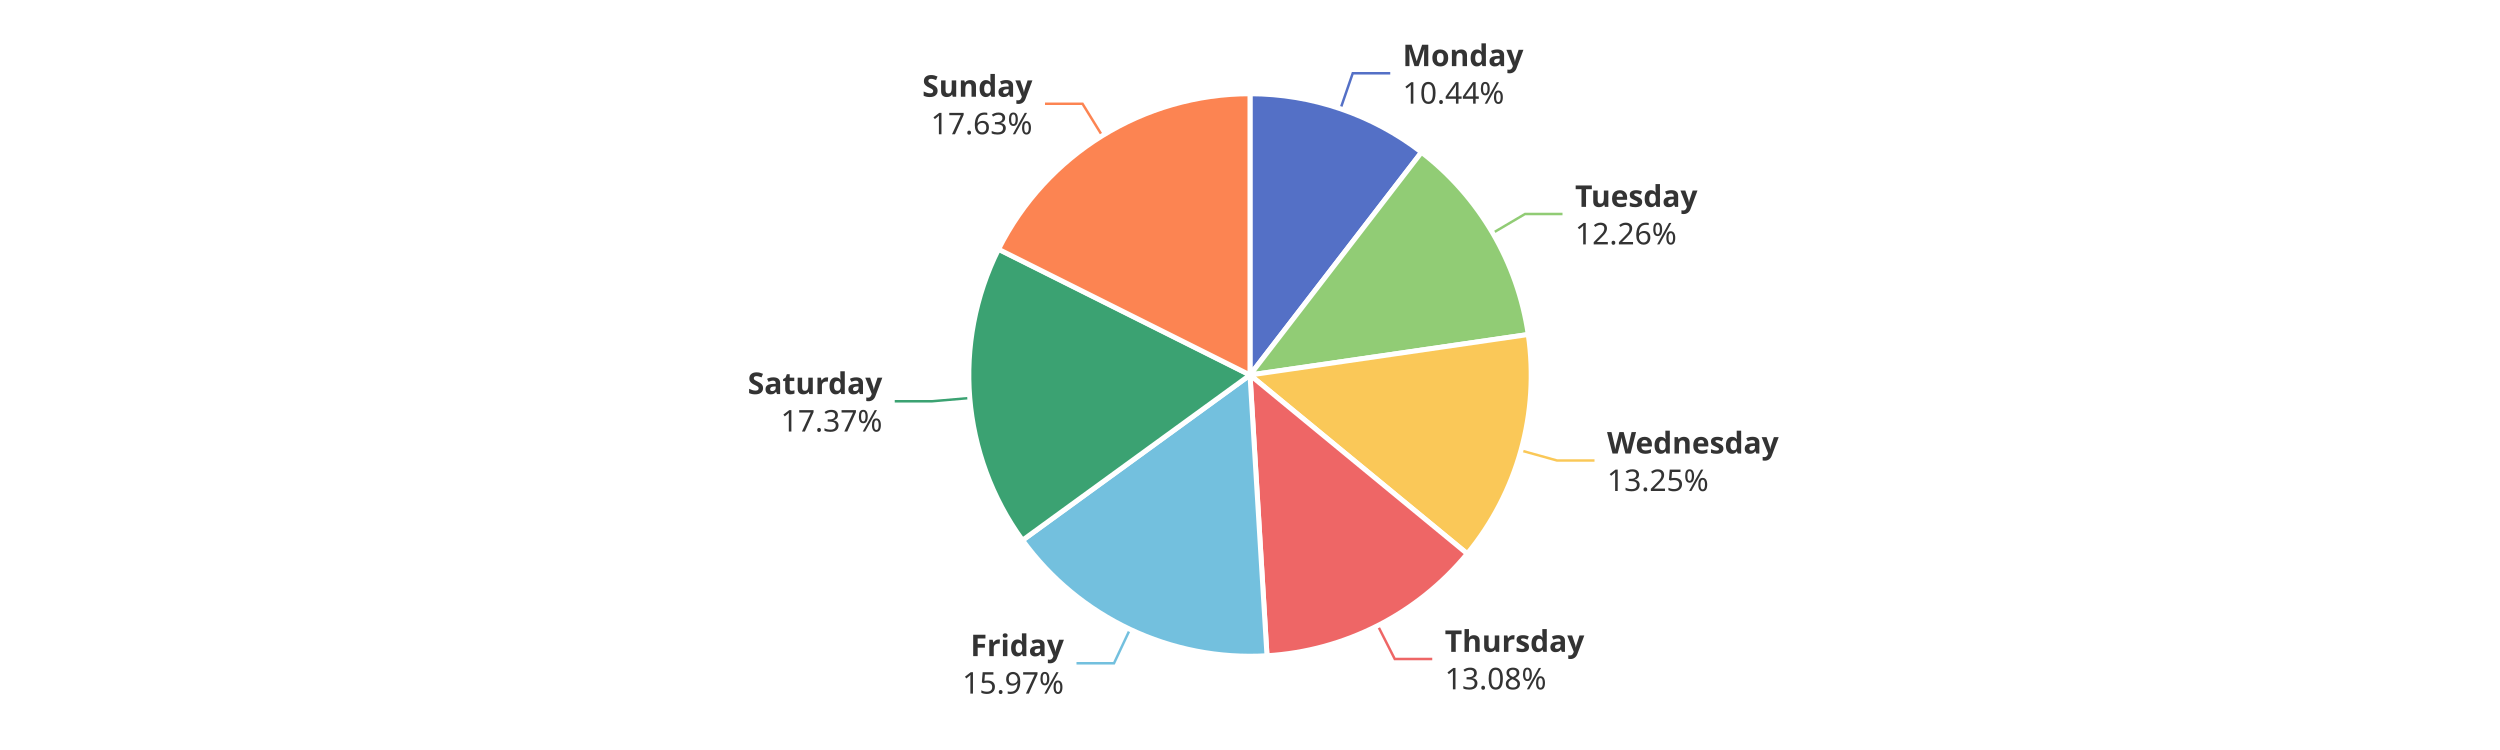
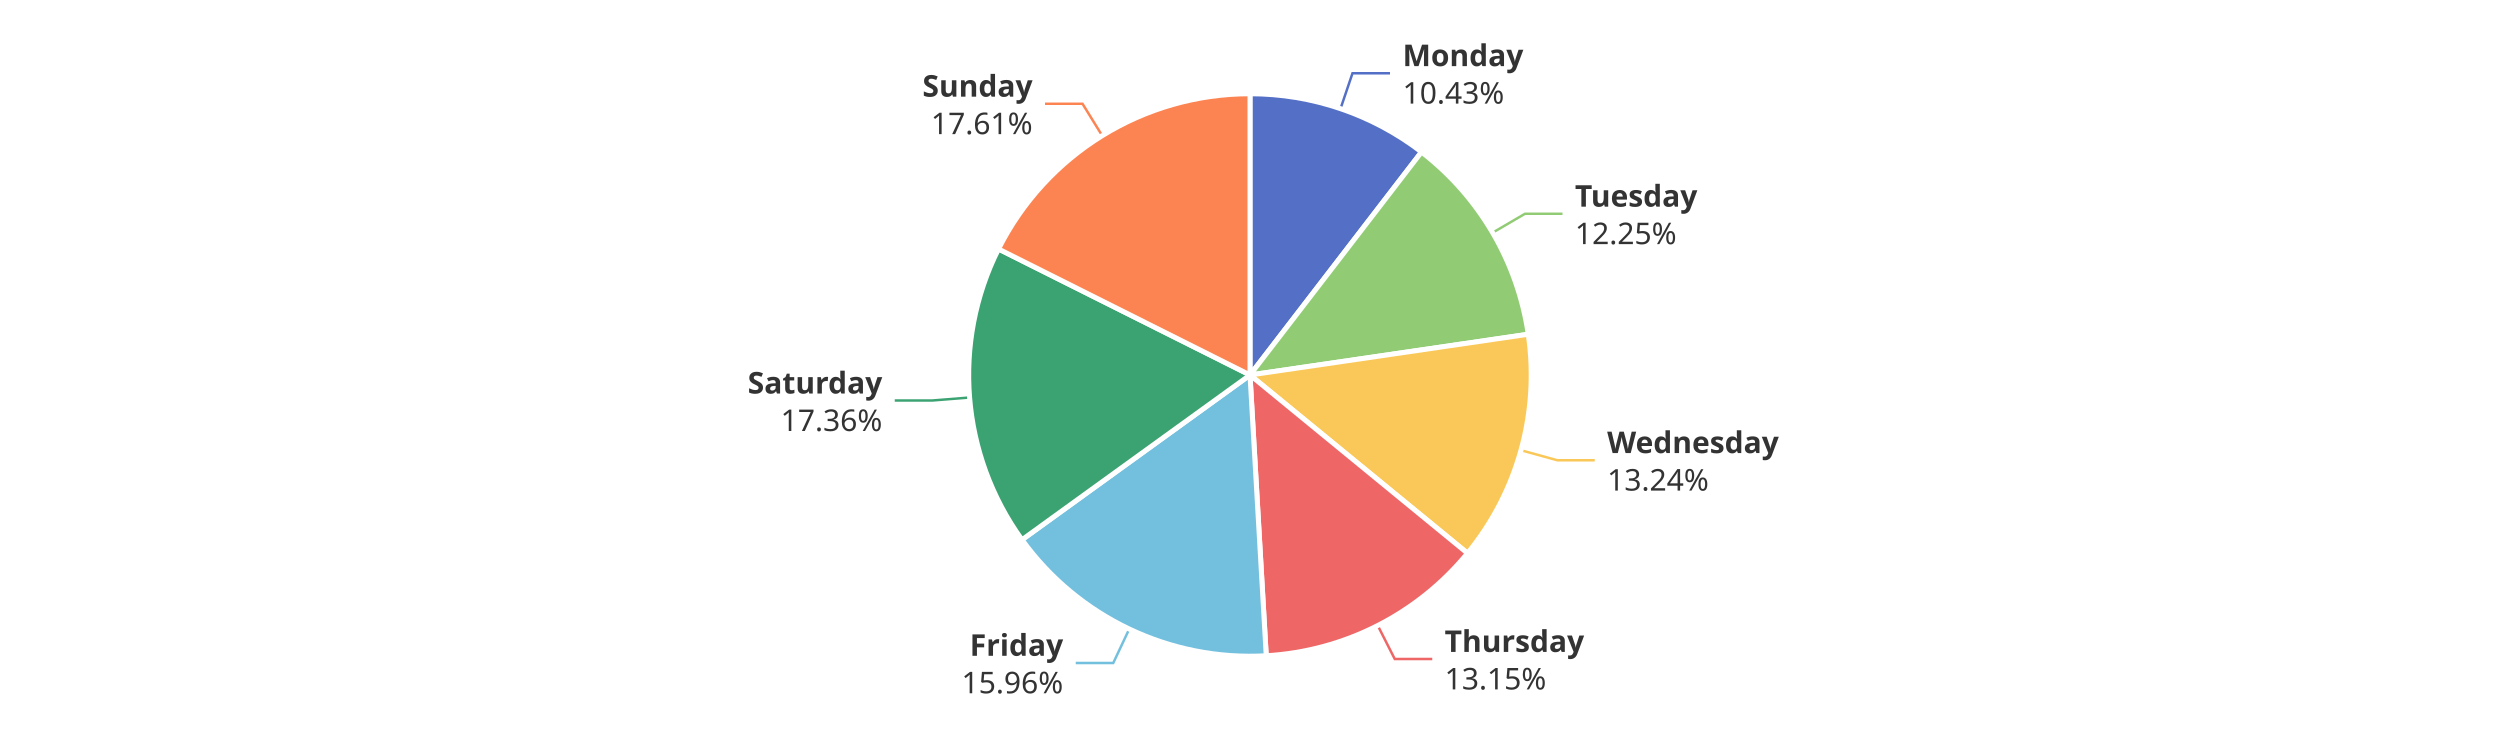
<svg xmlns="http://www.w3.org/2000/svg" width="1000" height="300" version="1.1" baseProfile="full" viewBox="0 0 1000 300">
  <rect width="1000" height="300" x="0" y="0" id="0" fill="#ffffff" />
-   <polyline points="536.2 43.5 541.1 29.3 556.1 29.3" fill="none" stroke="#5470c6" />
-   <polyline points="597.1 93.2 610 85.6 625 85.6" fill="none" stroke="#91cc75" />
-   <polyline points="608.4 180.2 622.8 184.2 637.8 184.2" fill="none" stroke="#fac858" />
+   <polyline points="536.2 43.5 541 29.3 556 29.3" fill="none" stroke="#5470c6" />
+   <polyline points="597 93.1 610 85.5 625 85.5" fill="none" stroke="#91cc75" />
+   <polyline points="608.4 180.1 622.9 184.1 637.9 184.1" fill="none" stroke="#fac858" />
  <polyline points="551.1 250.2 557.9 263.6 572.9 263.6" fill="none" stroke="#ee6666" />
-   <polyline points="452 251.7 445.6 265.3 430.6 265.3" fill="none" stroke="#73c0de" />
-   <polyline points="387.9 159.2 372.9 160.5 357.9 160.5" fill="none" stroke="#3ba272" />
+   <polyline points="451.7 251.6 445.3 265.2 430.3 265.2" fill="none" stroke="#73c0de" />
+   <polyline points="387.9 159 372.9 160.2 357.9 160.2" fill="none" stroke="#3ba272" />
  <polyline points="440.9 54.3 433 41.5 418 41.5" fill="none" stroke="#fc8452" />
-   <path d="M500 37.5A112.5 112.5 0 0 1 568.6 60.9L500 150Z" fill="#5470c6" stroke="#fff" stroke-width="2" stroke-linejoin="round" />
-   <path d="M568.6 60.9A112.5 112.5 0 0 1 611.3 133.8L500 150Z" fill="#91cc75" stroke="#fff" stroke-width="2" stroke-linejoin="round" />
-   <path d="M611.3 133.8A112.5 112.5 0 0 1 586.9 221.5L500 150Z" fill="#fac858" stroke="#fff" stroke-width="2" stroke-linejoin="round" />
-   <path d="M586.9 221.5A112.5 112.5 0 0 1 506.8 262.3L500 150Z" fill="#ee6666" stroke="#fff" stroke-width="2" stroke-linejoin="round" />
-   <path d="M506.8 262.3A112.5 112.5 0 0 1 409 216.1L500 150Z" fill="#73c0de" stroke="#fff" stroke-width="2" stroke-linejoin="round" />
-   <path d="M409 216.1A112.5 112.5 0 0 1 399.4 99.7L500 150Z" fill="#3ba272" stroke="#fff" stroke-width="2" stroke-linejoin="round" />
-   <path d="M399.4 99.7A112.5 112.5 0 0 1 500 37.5L500 150Z" fill="#fc8452" stroke="#fff" stroke-width="2" stroke-linejoin="round" />
-   <path d="M0 -15l42.8 0l0 30l-42.8 0Z" transform="translate(561.076 29.2978)" fill="none" />
-   <text dominant-baseline="central" text-anchor="start" style="font-size:12px;font-family:sans-serif;font-weight:bold;" y="-7.5" transform="translate(561.076 29.2978)" fill="#333" stroke="rgb(255,255,255)" stroke-width="2" paint-order="stroke" stroke-miterlimit="2">Monday</text>
-   <text dominant-baseline="central" text-anchor="start" style="font-size:12px;font-family:sans-serif;" y="7.5" transform="translate(561.076 29.2978)" fill="#333" stroke="rgb(255,255,255)" stroke-width="2" paint-order="stroke" stroke-miterlimit="2">10.44%</text>
-   <path d="M0 -15l46.2 0l0 30l-46.2 0Z" transform="translate(630.0357 85.592)" fill="none" />
-   <text dominant-baseline="central" text-anchor="start" style="font-size:12px;font-family:sans-serif;font-weight:bold;" y="-7.5" transform="translate(630.0357 85.592)" fill="#333" stroke="rgb(255,255,255)" stroke-width="2" paint-order="stroke" stroke-miterlimit="2">Tuesday</text>
-   <text dominant-baseline="central" text-anchor="start" style="font-size:12px;font-family:sans-serif;" y="7.5" transform="translate(630.0357 85.592)" fill="#333" stroke="rgb(255,255,255)" stroke-width="2" paint-order="stroke" stroke-miterlimit="2">12.26%</text>
-   <path d="M0 -15l63.6 0l0 30l-63.6 0Z" transform="translate(642.8149 184.2456)" fill="none" />
-   <text dominant-baseline="central" text-anchor="start" style="font-size:12px;font-family:sans-serif;font-weight:bold;" y="-7.5" transform="translate(642.8149 184.2456)" fill="#333" stroke="rgb(255,255,255)" stroke-width="2" paint-order="stroke" stroke-miterlimit="2">Wednesday</text>
-   <text dominant-baseline="central" text-anchor="start" style="font-size:12px;font-family:sans-serif;" y="7.5" transform="translate(642.8149 184.2456)" fill="#333" stroke="rgb(255,255,255)" stroke-width="2" paint-order="stroke" stroke-miterlimit="2">13.25%</text>
-   <path d="M0 -15l50.2 0l0 30l-50.2 0Z" transform="translate(577.9248 263.5824)" fill="none" />
-   <text dominant-baseline="central" text-anchor="start" style="font-size:12px;font-family:sans-serif;font-weight:bold;" y="-7.5" transform="translate(577.9248 263.5824)" fill="#333" stroke="rgb(255,255,255)" stroke-width="2" paint-order="stroke" stroke-miterlimit="2">Thursday</text>
-   <text dominant-baseline="central" text-anchor="start" style="font-size:12px;font-family:sans-serif;" y="7.5" transform="translate(577.9248 263.5824)" fill="#333" stroke="rgb(255,255,255)" stroke-width="2" paint-order="stroke" stroke-miterlimit="2">13.08%</text>
-   <path d="M-40.9 -15l40.9 0l0 30l-40.9 0Z" transform="translate(425.5631 265.2947)" fill="none" />
-   <text dominant-baseline="central" text-anchor="end" style="font-size:12px;font-family:sans-serif;font-weight:bold;" y="-7.5" transform="translate(425.5631 265.2947)" fill="#333" stroke="rgb(255,255,255)" stroke-width="2" paint-order="stroke" stroke-miterlimit="2">Friday</text>
-   <text dominant-baseline="central" text-anchor="end" style="font-size:12px;font-family:sans-serif;" y="7.5" transform="translate(425.5631 265.2947)" fill="#333" stroke="rgb(255,255,255)" stroke-width="2" paint-order="stroke" stroke-miterlimit="2">15.97%</text>
-   <path d="M-48.2 -15l48.2 0l0 30l-48.2 0Z" transform="translate(352.9301 160.4637)" fill="none" />
-   <text dominant-baseline="central" text-anchor="end" style="font-size:12px;font-family:sans-serif;font-weight:bold;" y="-7.5" transform="translate(352.9301 160.4637)" fill="#333" stroke="rgb(255,255,255)" stroke-width="2" paint-order="stroke" stroke-miterlimit="2">Saturday</text>
-   <text dominant-baseline="central" text-anchor="end" style="font-size:12px;font-family:sans-serif;" y="7.5" transform="translate(352.9301 160.4637)" fill="#333" stroke="rgb(255,255,255)" stroke-width="2" paint-order="stroke" stroke-miterlimit="2">17.37%</text>
-   <path d="M-40.9 -15l40.9 0l0 30l-40.9 0Z" transform="translate(412.9661 41.544)" fill="none" />
-   <text dominant-baseline="central" text-anchor="end" style="font-size:12px;font-family:sans-serif;font-weight:bold;" y="-7.5" transform="translate(412.9661 41.544)" fill="#333" stroke="rgb(255,255,255)" stroke-width="2" paint-order="stroke" stroke-miterlimit="2">Sunday</text>
-   <text dominant-baseline="central" text-anchor="end" style="font-size:12px;font-family:sans-serif;" y="7.5" transform="translate(412.9661 41.544)" fill="#333" stroke="rgb(255,255,255)" stroke-width="2" paint-order="stroke" stroke-miterlimit="2">17.63%</text>
+   <path d="M500 37.5A112.5 112.5 0 0 1 568.6 60.8L500 150Z" fill="#5470c6" stroke="#fff" stroke-width="2" stroke-linejoin="round" />
+   <path d="M568.6 60.8A112.5 112.5 0 0 1 611.3 133.7L500 150Z" fill="#91cc75" stroke="#fff" stroke-width="2" stroke-linejoin="round" />
+   <path d="M611.3 133.7A112.5 112.5 0 0 1 587 221.3L500 150Z" fill="#fac858" stroke="#fff" stroke-width="2" stroke-linejoin="round" />
+   <path d="M587 221.3A112.5 112.5 0 0 1 506.5 262.3L500 150Z" fill="#ee6666" stroke="#fff" stroke-width="2" stroke-linejoin="round" />
+   <path d="M506.5 262.3A112.5 112.5 0 0 1 408.8 215.9L500 150Z" fill="#73c0de" stroke="#fff" stroke-width="2" stroke-linejoin="round" />
+   <path d="M408.8 215.9A112.5 112.5 0 0 1 399.4 99.6L500 150Z" fill="#3ba272" stroke="#fff" stroke-width="2" stroke-linejoin="round" />
+   <path d="M399.4 99.6A112.5 112.5 0 0 1 500 37.5L500 150Z" fill="#fc8452" stroke="#fff" stroke-width="2" stroke-linejoin="round" />
+   <path d="M0 -15l42.8 0l0 30l-42.8 0Z" transform="translate(561.042 29.2863)" fill="none" />
+   <text dominant-baseline="central" text-anchor="start" style="font-size:12px;font-family:sans-serif;font-weight:bold;" y="-7.5" transform="translate(561.042 29.2863)" fill="#333" stroke="rgb(255,255,255)" stroke-width="2" paint-order="stroke" stroke-miterlimit="2">Monday</text>
+   <text dominant-baseline="central" text-anchor="start" style="font-size:12px;font-family:sans-serif;" y="7.5" transform="translate(561.042 29.2863)" fill="#333" stroke="rgb(255,255,255)" stroke-width="2" paint-order="stroke" stroke-miterlimit="2">10.43%</text>
+   <path d="M0 -15l46.2 0l0 30l-46.2 0Z" transform="translate(629.9817 85.4997)" fill="none" />
+   <text dominant-baseline="central" text-anchor="start" style="font-size:12px;font-family:sans-serif;font-weight:bold;" y="-7.5" transform="translate(629.9817 85.4997)" fill="#333" stroke="rgb(255,255,255)" stroke-width="2" paint-order="stroke" stroke-miterlimit="2">Tuesday</text>
+   <text dominant-baseline="central" text-anchor="start" style="font-size:12px;font-family:sans-serif;" y="7.5" transform="translate(629.9817 85.4997)" fill="#333" stroke="rgb(255,255,255)" stroke-width="2" paint-order="stroke" stroke-miterlimit="2">12.25%</text>
+   <path d="M0 -15l63.6 0l0 30l-63.6 0Z" transform="translate(642.8622 184.0753)" fill="none" />
+   <text dominant-baseline="central" text-anchor="start" style="font-size:12px;font-family:sans-serif;font-weight:bold;" y="-7.5" transform="translate(642.8622 184.0753)" fill="#333" stroke="rgb(255,255,255)" stroke-width="2" paint-order="stroke" stroke-miterlimit="2">Wednesday</text>
+   <text dominant-baseline="central" text-anchor="start" style="font-size:12px;font-family:sans-serif;" y="7.5" transform="translate(642.8622 184.0753)" fill="#333" stroke="rgb(255,255,255)" stroke-width="2" paint-order="stroke" stroke-miterlimit="2">13.24%</text>
+   <path d="M0 -15l50.2 0l0 30l-50.2 0Z" transform="translate(577.8588 263.6161)" fill="none" />
+   <text dominant-baseline="central" text-anchor="start" style="font-size:12px;font-family:sans-serif;font-weight:bold;" y="-7.5" transform="translate(577.8588 263.6161)" fill="#333" stroke="rgb(255,255,255)" stroke-width="2" paint-order="stroke" stroke-miterlimit="2">Thursday</text>
+   <text dominant-baseline="central" text-anchor="start" style="font-size:12px;font-family:sans-serif;" y="7.5" transform="translate(577.8588 263.6161)" fill="#333" stroke="rgb(255,255,255)" stroke-width="2" paint-order="stroke" stroke-miterlimit="2">13.15%</text>
+   <path d="M-40.9 -15l40.9 0l0 30l-40.9 0Z" transform="translate(425.2684 265.1551)" fill="none" />
+   <text dominant-baseline="central" text-anchor="end" style="font-size:12px;font-family:sans-serif;font-weight:bold;" y="-7.5" transform="translate(425.2684 265.1551)" fill="#333" stroke="rgb(255,255,255)" stroke-width="2" paint-order="stroke" stroke-miterlimit="2">Friday</text>
+   <text dominant-baseline="central" text-anchor="end" style="font-size:12px;font-family:sans-serif;" y="7.5" transform="translate(425.2684 265.1551)" fill="#333" stroke="rgb(255,255,255)" stroke-width="2" paint-order="stroke" stroke-miterlimit="2">15.96%</text>
+   <path d="M-48.2 -15l48.2 0l0 30l-48.2 0Z" transform="translate(352.9123 160.2452)" fill="none" />
+   <text dominant-baseline="central" text-anchor="end" style="font-size:12px;font-family:sans-serif;font-weight:bold;" y="-7.5" transform="translate(352.9123 160.2452)" fill="#333" stroke="rgb(255,255,255)" stroke-width="2" paint-order="stroke" stroke-miterlimit="2">Saturday</text>
+   <text dominant-baseline="central" text-anchor="end" style="font-size:12px;font-family:sans-serif;" y="7.5" transform="translate(352.9123 160.2452)" fill="#333" stroke="rgb(255,255,255)" stroke-width="2" paint-order="stroke" stroke-miterlimit="2">17.36%</text>
+   <path d="M-40.9 -15l40.9 0l0 30l-40.9 0Z" transform="translate(413.0282 41.5056)" fill="none" />
+   <text dominant-baseline="central" text-anchor="end" style="font-size:12px;font-family:sans-serif;font-weight:bold;" y="-7.5" transform="translate(413.0282 41.5056)" fill="#333" stroke="rgb(255,255,255)" stroke-width="2" paint-order="stroke" stroke-miterlimit="2">Sunday</text>
+   <text dominant-baseline="central" text-anchor="end" style="font-size:12px;font-family:sans-serif;" y="7.5" transform="translate(413.0282 41.5056)" fill="#333" stroke="rgb(255,255,255)" stroke-width="2" paint-order="stroke" stroke-miterlimit="2">17.61%</text>
</svg>
